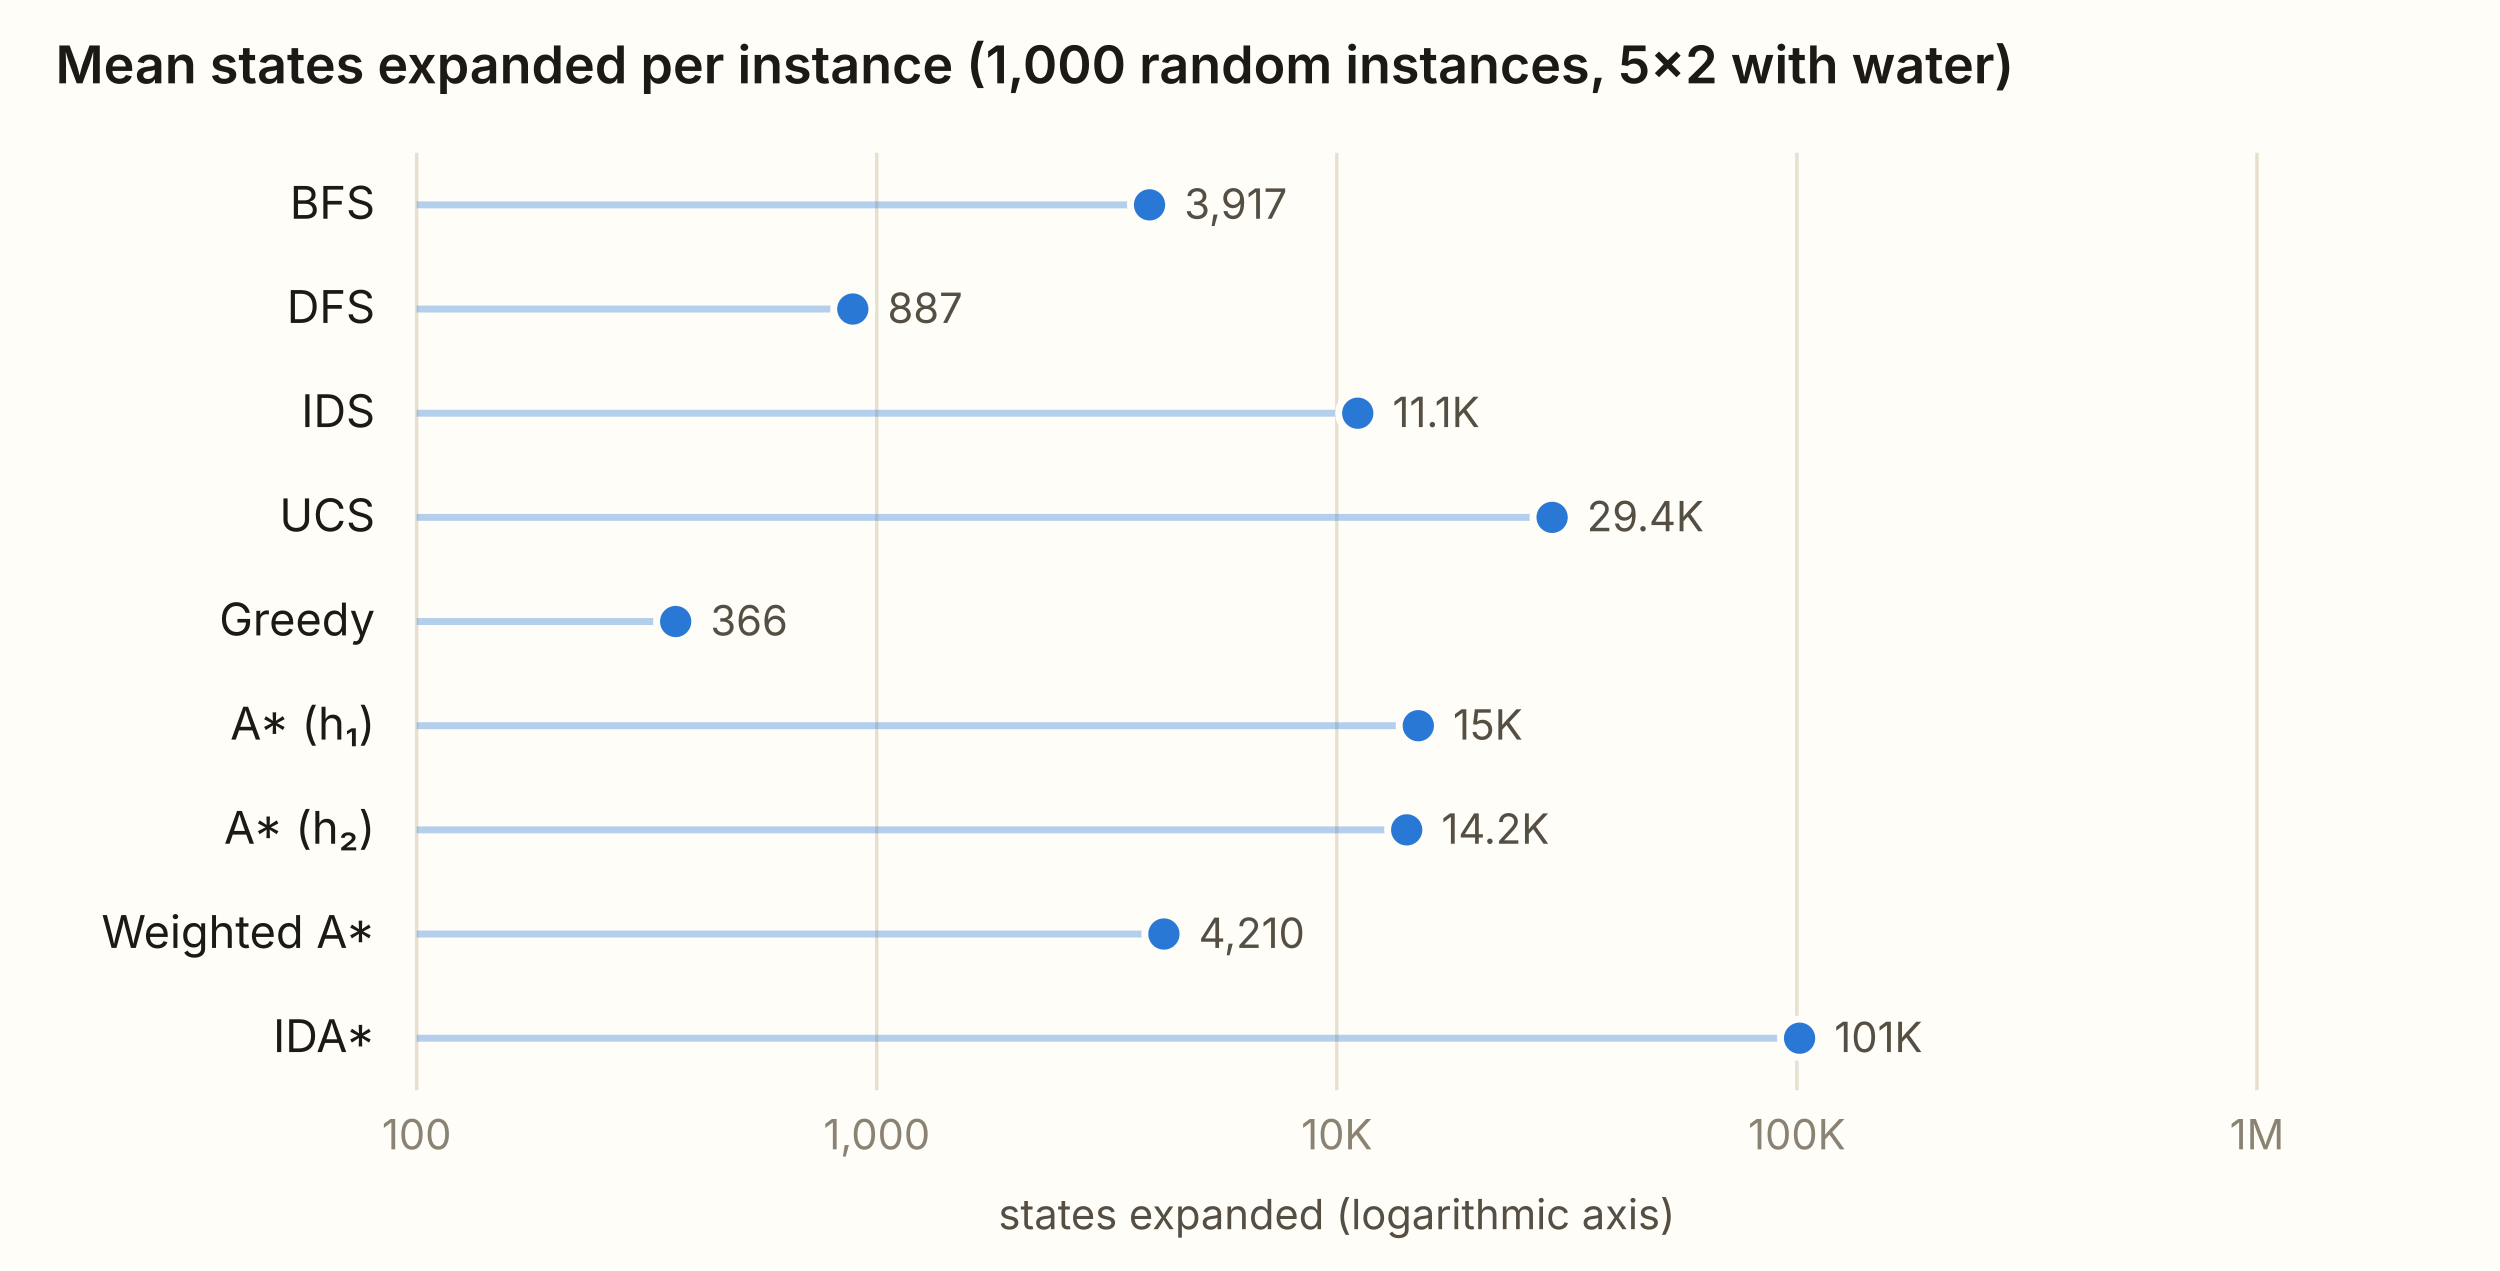
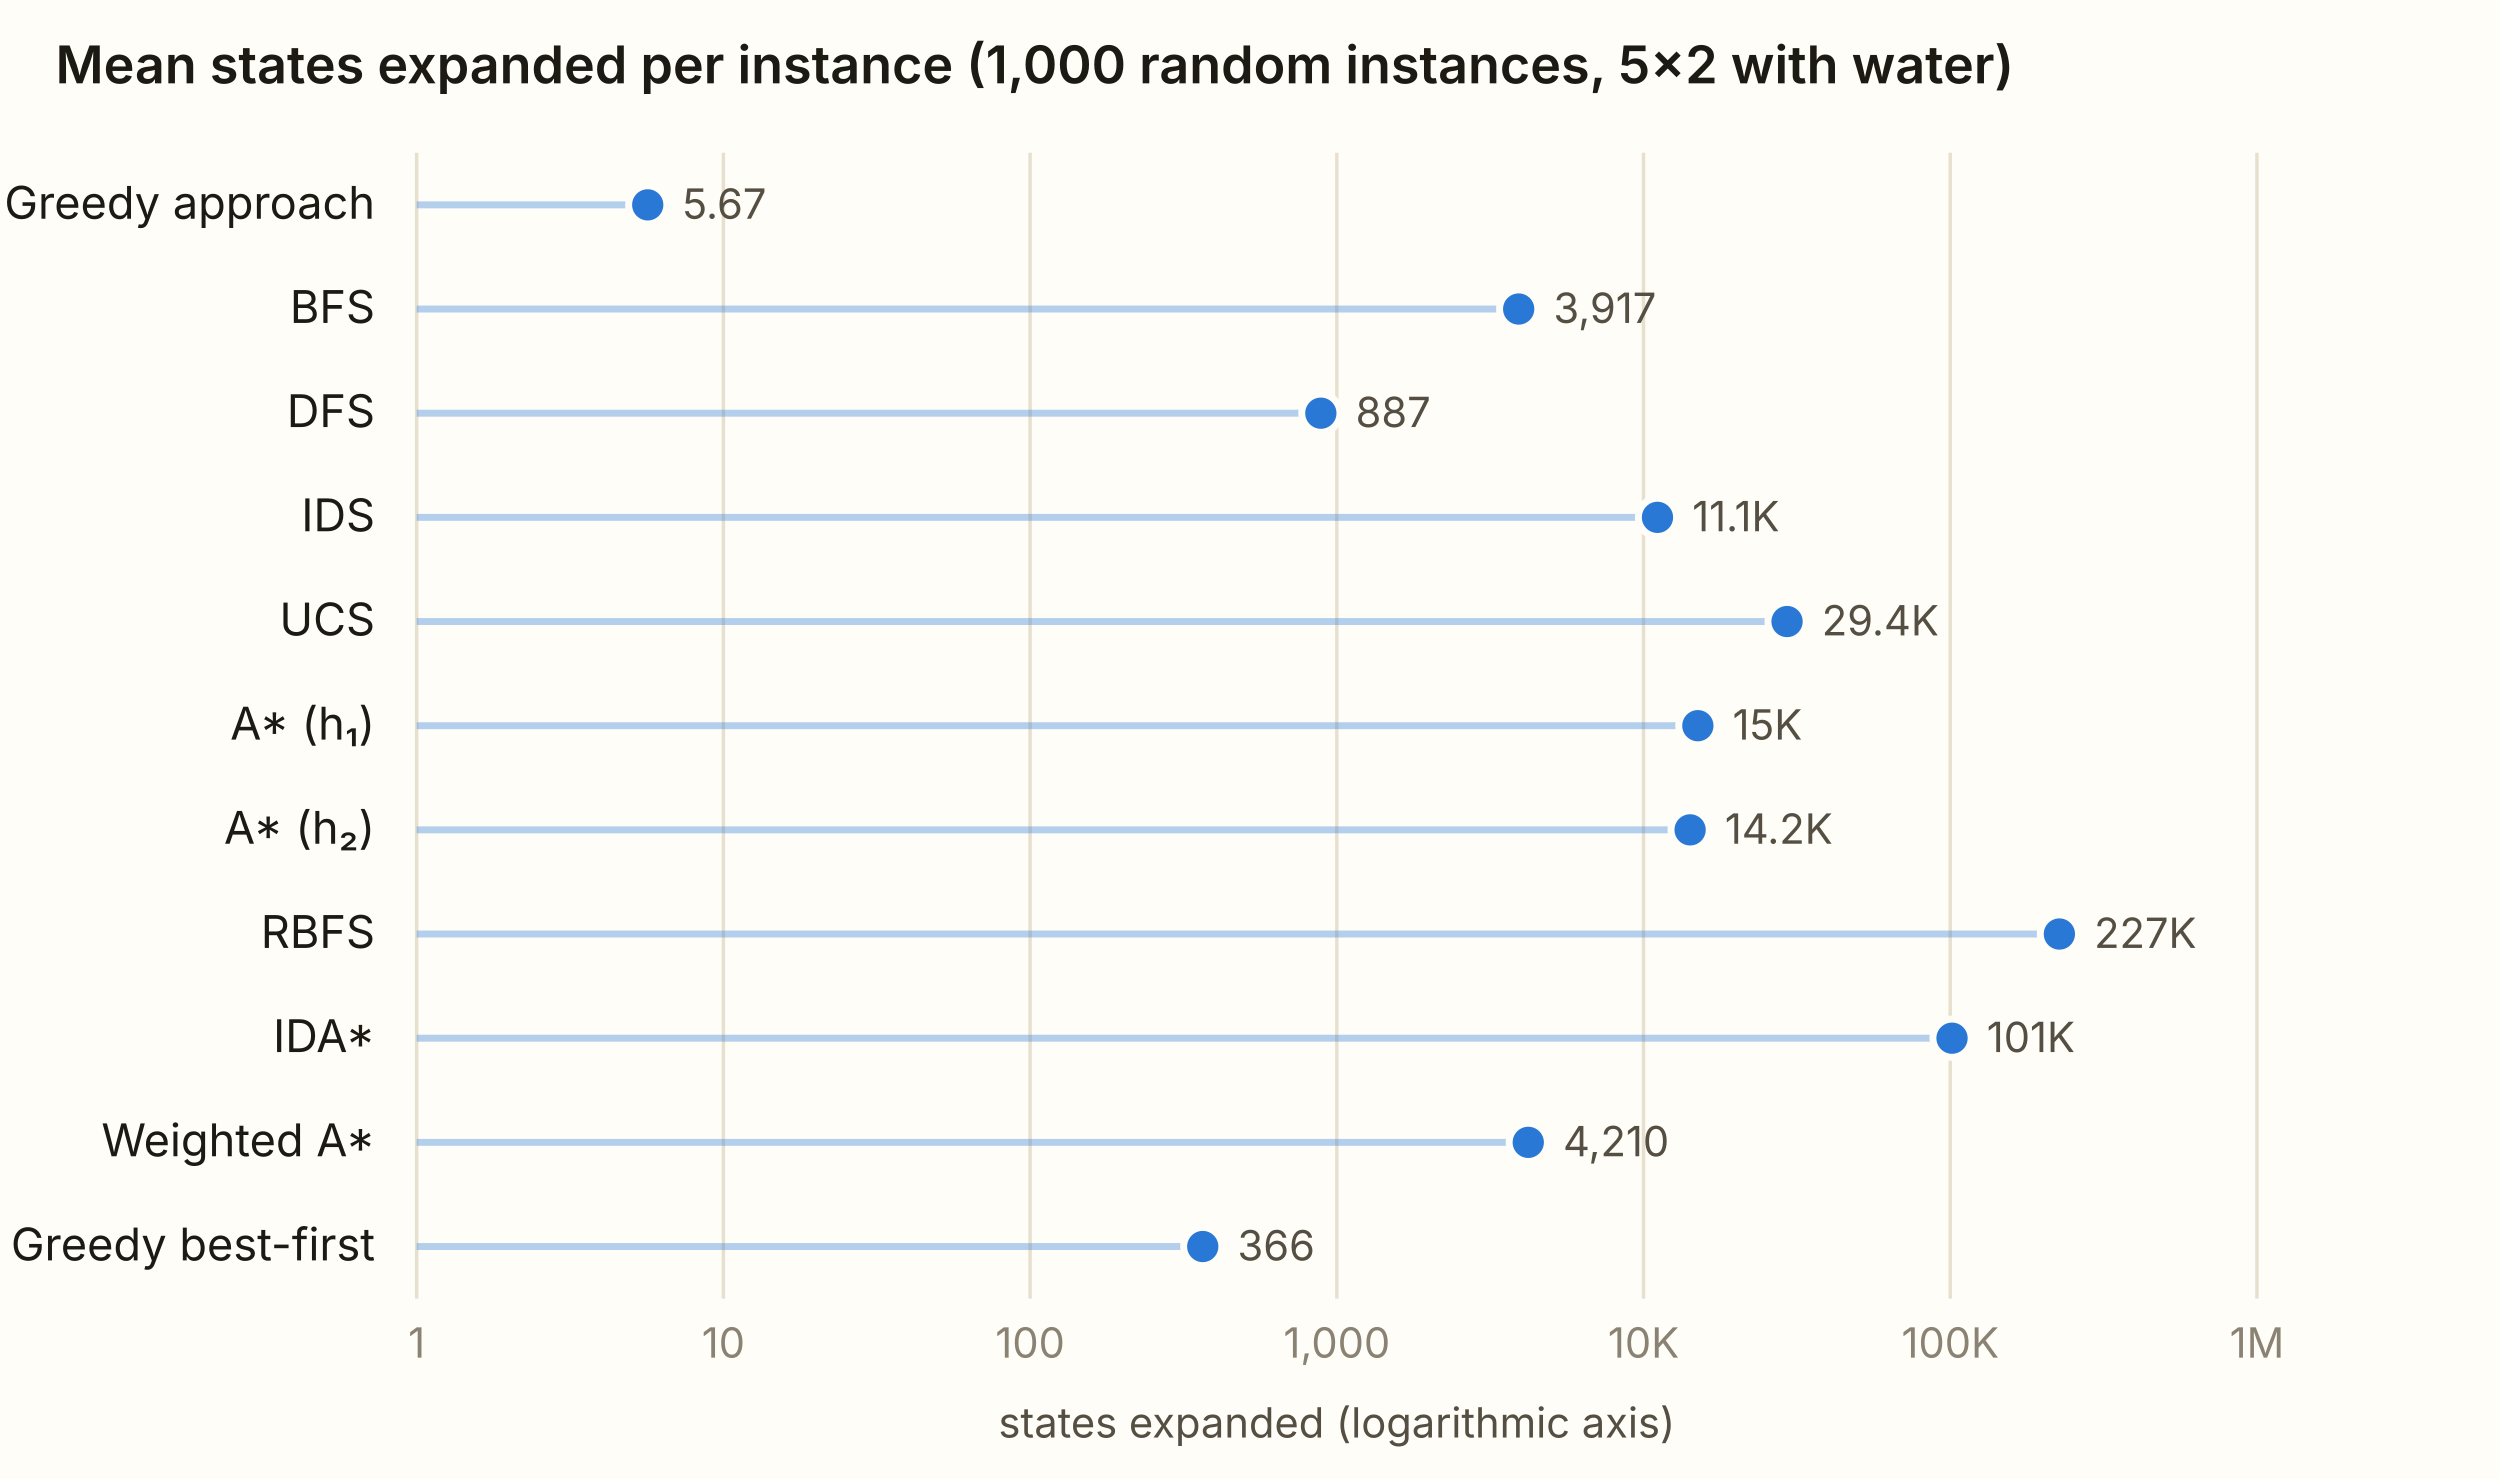
- <svg xmlns="http://www.w3.org/2000/svg" viewBox="0 0 720 366" width="720" height="366" font-family="system-ui, -apple-system, Segoe UI, sans-serif" font-size="12">
-   <rect width="720" height="366" fill="#fffdf8" />
+ <svg xmlns="http://www.w3.org/2000/svg" viewBox="0 0 720 426" width="720" height="426" font-family="system-ui, -apple-system, Segoe UI, sans-serif" font-size="12">
+   <rect width="720" height="426" fill="#fffdf8" />
  <text x="16" y="24" font-size="15" font-weight="600" fill="#1d1a14">Mean states expanded per instance (1,000 random instances, 5×2 with water)</text>
-   <line x1="120" x2="120" y1="44" y2="314" stroke="#e8e0cf" />
-   <text x="120" y="331" text-anchor="middle" fill="#8a8273">100</text>
-   <line x1="252.5" x2="252.5" y1="44" y2="314" stroke="#e8e0cf" />
-   <text x="252.5" y="331" text-anchor="middle" fill="#8a8273">1,000</text>
-   <line x1="385" x2="385" y1="44" y2="314" stroke="#e8e0cf" />
-   <text x="385" y="331" text-anchor="middle" fill="#8a8273">10K</text>
-   <line x1="517.5" x2="517.5" y1="44" y2="314" stroke="#e8e0cf" />
-   <text x="517.5" y="331" text-anchor="middle" fill="#8a8273">100K</text>
-   <line x1="650" x2="650" y1="44" y2="314" stroke="#e8e0cf" />
-   <text x="650" y="331" text-anchor="middle" fill="#8a8273">1M</text>
-   <text x="108" y="63" text-anchor="end" fill="#1d1a14" font-size="13">BFS</text>
-   <line x1="120" x2="331.069" y1="59" y2="59" stroke="#2a78d6" stroke-opacity="0.35" stroke-width="2" />
-   <circle cx="331.069" cy="59" r="5.5" fill="#2a78d6" stroke="#fffdf8" stroke-width="2" />
-   <text x="341.069" y="63" fill="#554e42">3,917</text>
-   <text x="108" y="93" text-anchor="end" fill="#1d1a14" font-size="13">DFS</text>
-   <line x1="120" x2="245.609" y1="89" y2="89" stroke="#2a78d6" stroke-opacity="0.35" stroke-width="2" />
-   <circle cx="245.609" cy="89" r="5.5" fill="#2a78d6" stroke="#fffdf8" stroke-width="2" />
-   <text x="255.609" y="93" fill="#554e42">887</text>
-   <text x="108" y="123" text-anchor="end" fill="#1d1a14" font-size="13">IDS</text>
-   <line x1="120" x2="391.031" y1="119" y2="119" stroke="#2a78d6" stroke-opacity="0.35" stroke-width="2" />
-   <circle cx="391.031" cy="119" r="5.5" fill="#2a78d6" stroke="#fffdf8" stroke-width="2" />
-   <text x="401.031" y="123" fill="#554e42">11.1K</text>
-   <text x="108" y="153" text-anchor="end" fill="#1d1a14" font-size="13">UCS</text>
-   <line x1="120" x2="447.009" y1="149" y2="149" stroke="#2a78d6" stroke-opacity="0.35" stroke-width="2" />
-   <circle cx="447.009" cy="149" r="5.5" fill="#2a78d6" stroke="#fffdf8" stroke-width="2" />
-   <text x="457.009" y="153" fill="#554e42">29.4K</text>
-   <text x="108" y="183" text-anchor="end" fill="#1d1a14" font-size="13">Greedy</text>
-   <line x1="120" x2="194.588" y1="179" y2="179" stroke="#2a78d6" stroke-opacity="0.35" stroke-width="2" />
-   <circle cx="194.588" cy="179" r="5.5" fill="#2a78d6" stroke="#fffdf8" stroke-width="2" />
-   <text x="204.588" y="183" fill="#554e42">366</text>
+   <line x1="120" x2="120" y1="44" y2="374" stroke="#e8e0cf" />
+   <text x="120" y="391" text-anchor="middle" fill="#8a8273">1</text>
+   <line x1="208.333" x2="208.333" y1="44" y2="374" stroke="#e8e0cf" />
+   <text x="208.333" y="391" text-anchor="middle" fill="#8a8273">10</text>
+   <line x1="296.667" x2="296.667" y1="44" y2="374" stroke="#e8e0cf" />
+   <text x="296.667" y="391" text-anchor="middle" fill="#8a8273">100</text>
+   <line x1="385" x2="385" y1="44" y2="374" stroke="#e8e0cf" />
+   <text x="385" y="391" text-anchor="middle" fill="#8a8273">1,000</text>
+   <line x1="473.333" x2="473.333" y1="44" y2="374" stroke="#e8e0cf" />
+   <text x="473.333" y="391" text-anchor="middle" fill="#8a8273">10K</text>
+   <line x1="561.667" x2="561.667" y1="44" y2="374" stroke="#e8e0cf" />
+   <text x="561.667" y="391" text-anchor="middle" fill="#8a8273">100K</text>
+   <line x1="650" x2="650" y1="44" y2="374" stroke="#e8e0cf" />
+   <text x="650" y="391" text-anchor="middle" fill="#8a8273">1M</text>
+   <text x="108" y="63" text-anchor="end" fill="#1d1a14" font-size="13">Greedy approach</text>
+   <line x1="120" x2="186.546" y1="59" y2="59" stroke="#2a78d6" stroke-opacity="0.35" stroke-width="2" />
+   <circle cx="186.546" cy="59" r="5.5" fill="#2a78d6" stroke="#fffdf8" stroke-width="2" />
+   <text x="196.546" y="63" fill="#554e42">5.67</text>
+   <text x="108" y="93" text-anchor="end" fill="#1d1a14" font-size="13">BFS</text>
+   <line x1="120" x2="437.379" y1="89" y2="89" stroke="#2a78d6" stroke-opacity="0.35" stroke-width="2" />
+   <circle cx="437.379" cy="89" r="5.5" fill="#2a78d6" stroke="#fffdf8" stroke-width="2" />
+   <text x="447.379" y="93" fill="#554e42">3,917</text>
+   <text x="108" y="123" text-anchor="end" fill="#1d1a14" font-size="13">DFS</text>
+   <line x1="120" x2="380.406" y1="119" y2="119" stroke="#2a78d6" stroke-opacity="0.35" stroke-width="2" />
+   <circle cx="380.406" cy="119" r="5.5" fill="#2a78d6" stroke="#fffdf8" stroke-width="2" />
+   <text x="390.406" y="123" fill="#554e42">887</text>
+   <text x="108" y="153" text-anchor="end" fill="#1d1a14" font-size="13">IDS</text>
+   <line x1="120" x2="477.354" y1="149" y2="149" stroke="#2a78d6" stroke-opacity="0.35" stroke-width="2" />
+   <circle cx="477.354" cy="149" r="5.5" fill="#2a78d6" stroke="#fffdf8" stroke-width="2" />
+   <text x="487.354" y="153" fill="#554e42">11.1K</text>
+   <text x="108" y="183" text-anchor="end" fill="#1d1a14" font-size="13">UCS</text>
+   <line x1="120" x2="514.673" y1="179" y2="179" stroke="#2a78d6" stroke-opacity="0.35" stroke-width="2" />
+   <circle cx="514.673" cy="179" r="5.5" fill="#2a78d6" stroke="#fffdf8" stroke-width="2" />
+   <text x="524.673" y="183" fill="#554e42">29.4K</text>
  <text x="108" y="213" text-anchor="end" fill="#1d1a14" font-size="13">A* (h₁)</text>
-   <line x1="120" x2="408.473" y1="209" y2="209" stroke="#2a78d6" stroke-opacity="0.35" stroke-width="2" />
-   <circle cx="408.473" cy="209" r="5.5" fill="#2a78d6" stroke="#fffdf8" stroke-width="2" />
-   <text x="418.473" y="213" fill="#554e42">15K</text>
+   <line x1="120" x2="488.982" y1="209" y2="209" stroke="#2a78d6" stroke-opacity="0.35" stroke-width="2" />
+   <circle cx="488.982" cy="209" r="5.5" fill="#2a78d6" stroke="#fffdf8" stroke-width="2" />
+   <text x="498.982" y="213" fill="#554e42">15K</text>
  <text x="108" y="243" text-anchor="end" fill="#1d1a14" font-size="13">A* (h₂)</text>
-   <line x1="120" x2="405.128" y1="239" y2="239" stroke="#2a78d6" stroke-opacity="0.35" stroke-width="2" />
-   <circle cx="405.128" cy="239" r="5.5" fill="#2a78d6" stroke="#fffdf8" stroke-width="2" />
-   <text x="415.128" y="243" fill="#554e42">14.2K</text>
-   <text x="108" y="273" text-anchor="end" fill="#1d1a14" font-size="13">Weighted A*</text>
-   <line x1="120" x2="335.211" y1="269" y2="269" stroke="#2a78d6" stroke-opacity="0.35" stroke-width="2" />
-   <circle cx="335.211" cy="269" r="5.5" fill="#2a78d6" stroke="#fffdf8" stroke-width="2" />
-   <text x="345.211" y="273" fill="#554e42">4,210</text>
+   <line x1="120" x2="486.752" y1="239" y2="239" stroke="#2a78d6" stroke-opacity="0.35" stroke-width="2" />
+   <circle cx="486.752" cy="239" r="5.5" fill="#2a78d6" stroke="#fffdf8" stroke-width="2" />
+   <text x="496.752" y="243" fill="#554e42">14.2K</text>
+   <text x="108" y="273" text-anchor="end" fill="#1d1a14" font-size="13">RBFS</text>
+   <line x1="120" x2="593.103" y1="269" y2="269" stroke="#2a78d6" stroke-opacity="0.35" stroke-width="2" />
+   <circle cx="593.103" cy="269" r="5.5" fill="#2a78d6" stroke="#fffdf8" stroke-width="2" />
+   <text x="603.103" y="273" fill="#554e42">227K</text>
  <text x="108" y="303" text-anchor="end" fill="#1d1a14" font-size="13">IDA*</text>
-   <line x1="120" x2="518.281" y1="299" y2="299" stroke="#2a78d6" stroke-opacity="0.35" stroke-width="2" />
-   <circle cx="518.281" cy="299" r="5.5" fill="#2a78d6" stroke="#fffdf8" stroke-width="2" />
-   <text x="528.281" y="303" fill="#554e42">101K</text>
-   <text x="385" y="354" text-anchor="middle" fill="#554e42">states expanded (logarithmic axis)</text>
+   <line x1="120" x2="562.187" y1="299" y2="299" stroke="#2a78d6" stroke-opacity="0.35" stroke-width="2" />
+   <circle cx="562.187" cy="299" r="5.5" fill="#2a78d6" stroke="#fffdf8" stroke-width="2" />
+   <text x="572.187" y="303" fill="#554e42">101K</text>
+   <text x="108" y="333" text-anchor="end" fill="#1d1a14" font-size="13">Weighted A*</text>
+   <line x1="120" x2="440.141" y1="329" y2="329" stroke="#2a78d6" stroke-opacity="0.35" stroke-width="2" />
+   <circle cx="440.141" cy="329" r="5.5" fill="#2a78d6" stroke="#fffdf8" stroke-width="2" />
+   <text x="450.141" y="333" fill="#554e42">4,210</text>
+   <text x="108" y="363" text-anchor="end" fill="#1d1a14" font-size="13">Greedy best-first</text>
+   <line x1="120" x2="346.392" y1="359" y2="359" stroke="#2a78d6" stroke-opacity="0.35" stroke-width="2" />
+   <circle cx="346.392" cy="359" r="5.5" fill="#2a78d6" stroke="#fffdf8" stroke-width="2" />
+   <text x="356.392" y="363" fill="#554e42">366</text>
+   <text x="385" y="414" text-anchor="middle" fill="#554e42">states expanded (logarithmic axis)</text>
</svg>
